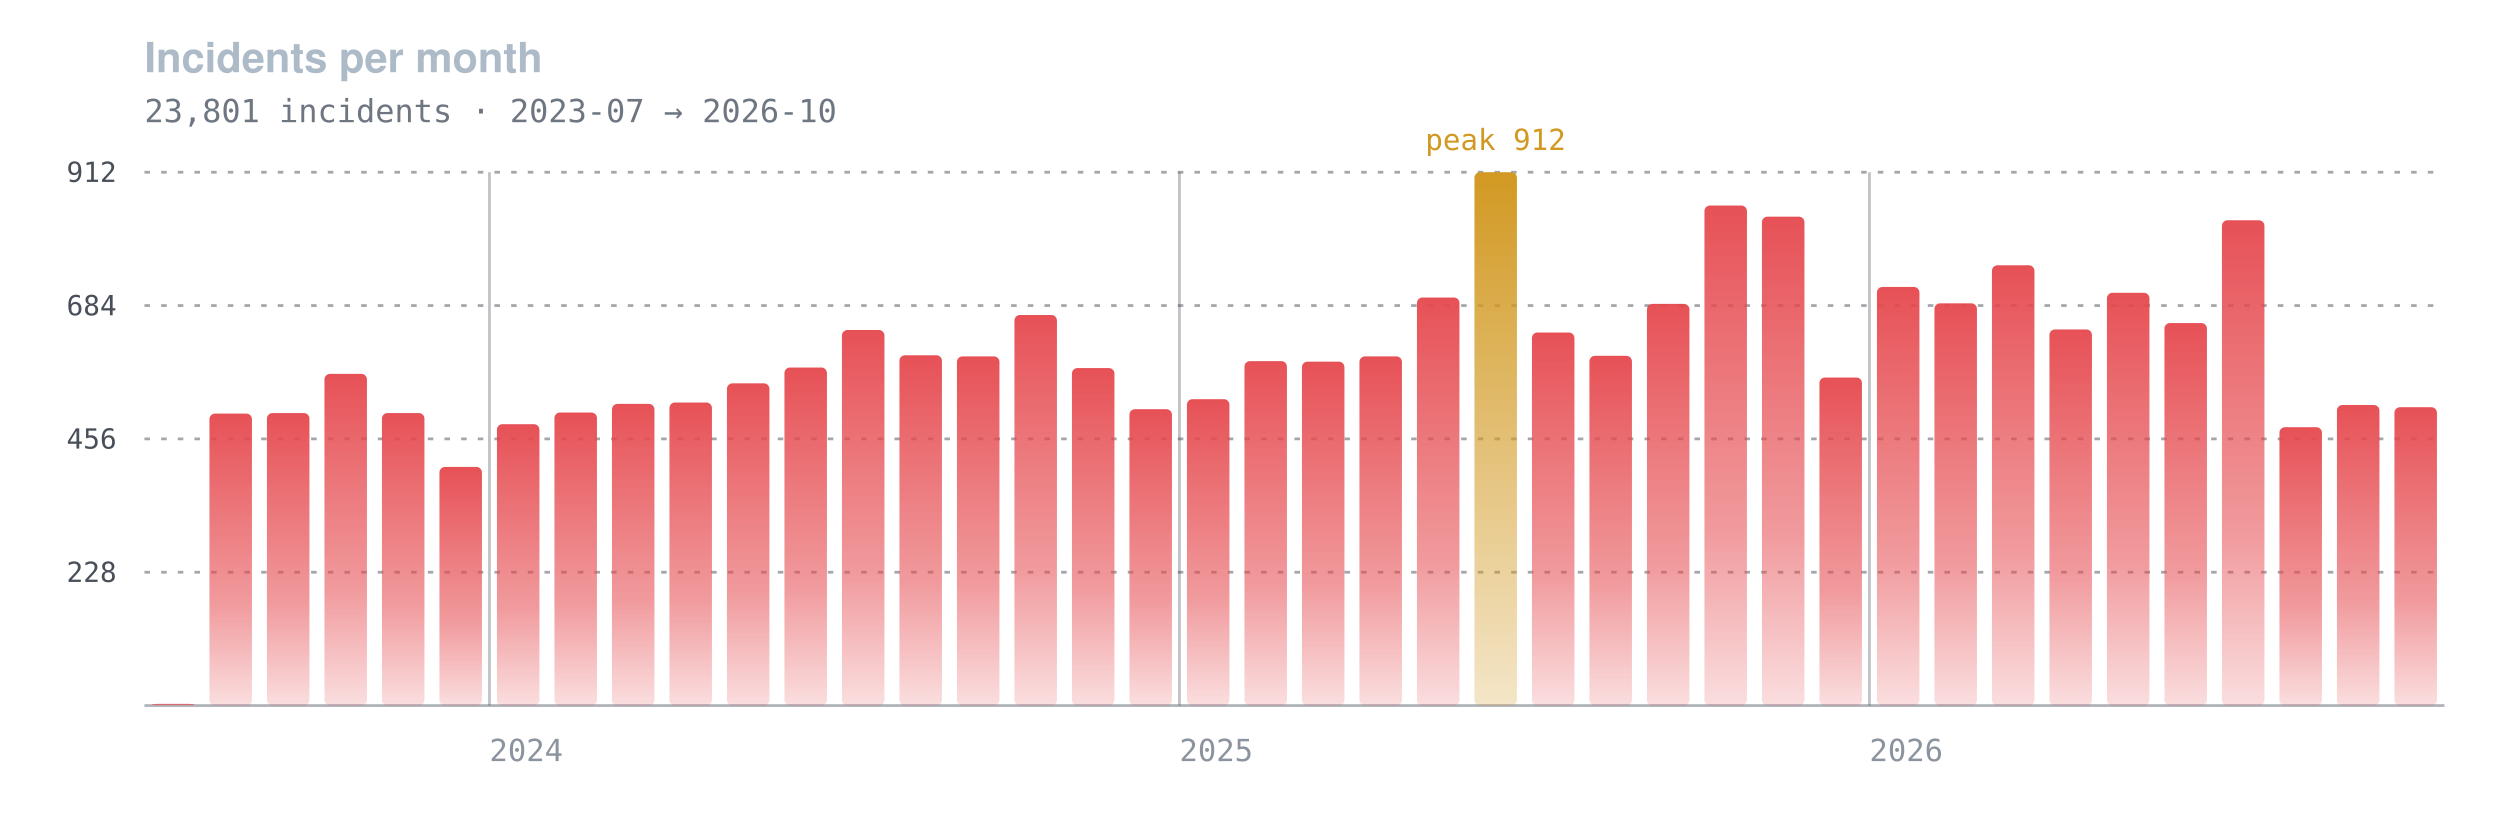
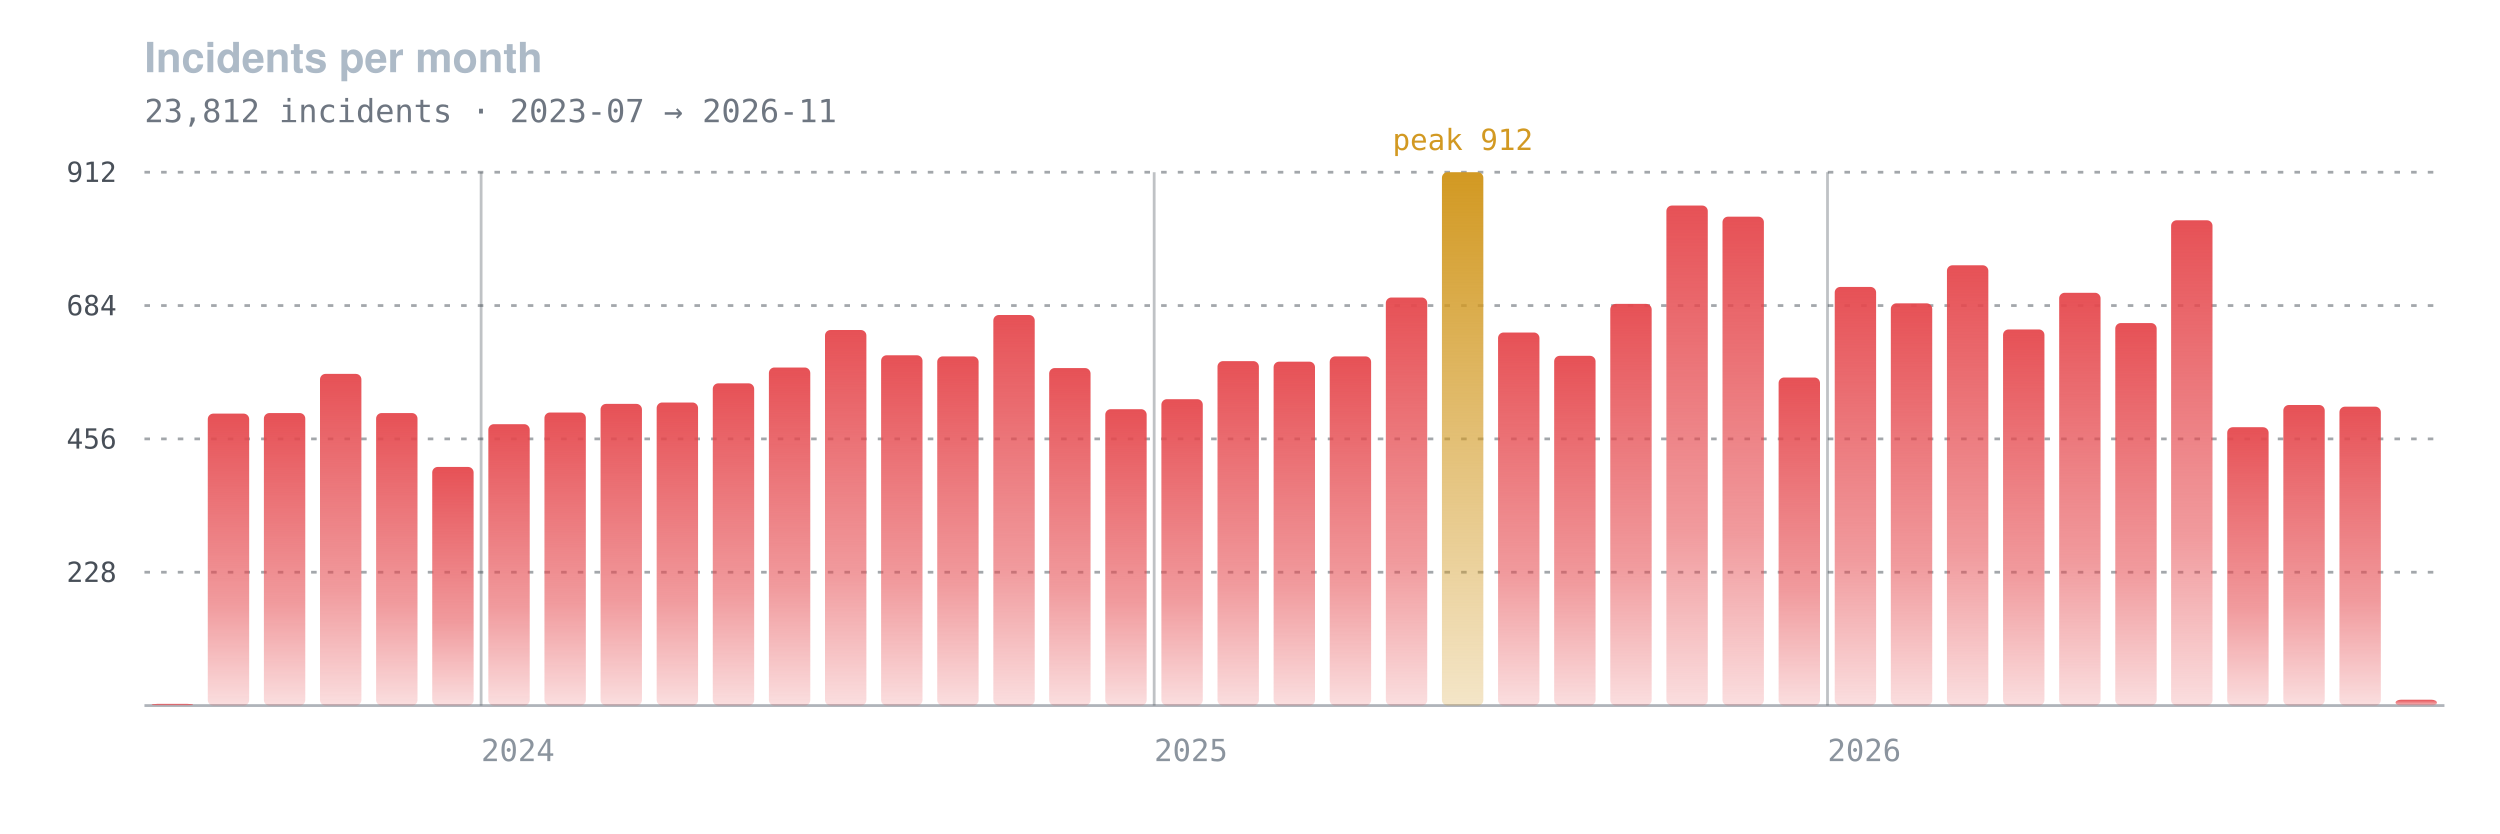
<svg xmlns="http://www.w3.org/2000/svg" viewBox="0 0 900 300" width="900" height="300" role="img">
  <defs>
    <linearGradient id="bg" x1="0" y1="0" x2="0" y2="1">
      <stop offset="0%" stop-color="#e5484d" stop-opacity="0.95" />
      <stop offset="65%" stop-color="#e5484d" stop-opacity="0.55" />
      <stop offset="100%" stop-color="#e5484d" stop-opacity="0.18" />
    </linearGradient>
    <linearGradient id="pk" x1="0" y1="0" x2="0" y2="1">
      <stop offset="0%" stop-color="#d29922" stop-opacity="1" />
      <stop offset="100%" stop-color="#d29922" stop-opacity="0.25" />
    </linearGradient>
  </defs>
  <text x="52" y="26" fill="#adbac7" font-size="15" font-family="-apple-system,BlinkMacSystemFont,Segoe UI,Helvetica,Arial,sans-serif" font-weight="600">Incidents per month</text>
-   <text x="52" y="44" fill="#6e7681" font-size="11.5" font-family="ui-monospace,SFMono-Regular,Menlo,Consolas,monospace">23,801 incidents · 2023-07 → 2026-10</text>
+   <text x="52" y="44" fill="#6e7681" font-size="11.5" font-family="ui-monospace,SFMono-Regular,Menlo,Consolas,monospace">23,812 incidents · 2023-07 → 2026-11</text>
  <line x1="52" y1="206.0" x2="880" y2="206.0" stroke="#484f58" stroke-width="1" stroke-dasharray="2 4" opacity="0.5" />
  <text x="42" y="209.5" fill="#484f58" font-size="10" font-family="ui-monospace,SFMono-Regular,Menlo,Consolas,monospace" text-anchor="end">228</text>
  <line x1="52" y1="158.0" x2="880" y2="158.0" stroke="#484f58" stroke-width="1" stroke-dasharray="2 4" opacity="0.5" />
  <text x="42" y="161.5" fill="#484f58" font-size="10" font-family="ui-monospace,SFMono-Regular,Menlo,Consolas,monospace" text-anchor="end">456</text>
  <line x1="52" y1="110.0" x2="880" y2="110.0" stroke="#484f58" stroke-width="1" stroke-dasharray="2 4" opacity="0.5" />
  <text x="42" y="113.5" fill="#484f58" font-size="10" font-family="ui-monospace,SFMono-Regular,Menlo,Consolas,monospace" text-anchor="end">684</text>
  <line x1="52" y1="62.0" x2="880" y2="62.0" stroke="#484f58" stroke-width="1" stroke-dasharray="2 4" opacity="0.5" />
  <text x="42" y="65.5" fill="#484f58" font-size="10" font-family="ui-monospace,SFMono-Regular,Menlo,Consolas,monospace" text-anchor="end">912</text>
  <line x1="52" y1="254" x2="880" y2="254" stroke="#6e7681" stroke-width="1" opacity="0.55" />
-   <rect x="54.7" y="253.4" width="15.3" height="0.6" rx="2" fill="url(#bg)" />
-   <rect x="75.4" y="148.9" width="15.3" height="105.1" rx="2" fill="url(#bg)" />
-   <rect x="96.1" y="148.7" width="15.3" height="105.3" rx="2" fill="url(#bg)" />
-   <rect x="116.8" y="134.6" width="15.3" height="119.4" rx="2" fill="url(#bg)" />
-   <rect x="137.5" y="148.7" width="15.3" height="105.3" rx="2" fill="url(#bg)" />
-   <rect x="158.2" y="168.1" width="15.3" height="85.9" rx="2" fill="url(#bg)" />
-   <rect x="178.9" y="152.7" width="15.3" height="101.3" rx="2" fill="url(#bg)" />
-   <line x1="176.2" y1="62" x2="176.2" y2="254" stroke="#484f58" stroke-width="1" opacity="0.35" />
-   <text x="176.2" y="274" fill="#8b949e" font-size="11" font-family="ui-monospace,SFMono-Regular,Menlo,Consolas,monospace">2024</text>
-   <rect x="199.6" y="148.5" width="15.3" height="105.5" rx="2" fill="url(#bg)" />
-   <rect x="220.3" y="145.4" width="15.3" height="108.6" rx="2" fill="url(#bg)" />
-   <rect x="241.0" y="144.9" width="15.3" height="109.1" rx="2" fill="url(#bg)" />
-   <rect x="261.7" y="138.0" width="15.3" height="116.0" rx="2" fill="url(#bg)" />
-   <rect x="282.4" y="132.3" width="15.3" height="121.7" rx="2" fill="url(#bg)" />
-   <rect x="303.1" y="118.8" width="15.3" height="135.2" rx="2" fill="url(#bg)" />
-   <rect x="323.8" y="127.9" width="15.3" height="126.1" rx="2" fill="url(#bg)" />
-   <rect x="344.5" y="128.3" width="15.3" height="125.7" rx="2" fill="url(#bg)" />
-   <rect x="365.2" y="113.4" width="15.3" height="140.6" rx="2" fill="url(#bg)" />
-   <rect x="385.9" y="132.5" width="15.3" height="121.5" rx="2" fill="url(#bg)" />
-   <rect x="406.6" y="147.3" width="15.3" height="106.7" rx="2" fill="url(#bg)" />
-   <rect x="427.3" y="143.7" width="15.3" height="110.3" rx="2" fill="url(#bg)" />
-   <line x1="424.6" y1="62" x2="424.6" y2="254" stroke="#484f58" stroke-width="1" opacity="0.35" />
-   <text x="424.6" y="274" fill="#8b949e" font-size="11" font-family="ui-monospace,SFMono-Regular,Menlo,Consolas,monospace">2025</text>
-   <rect x="448.0" y="130.0" width="15.3" height="124.0" rx="2" fill="url(#bg)" />
-   <rect x="468.7" y="130.2" width="15.3" height="123.8" rx="2" fill="url(#bg)" />
-   <rect x="489.4" y="128.3" width="15.3" height="125.7" rx="2" fill="url(#bg)" />
-   <rect x="510.1" y="107.1" width="15.3" height="146.9" rx="2" fill="url(#bg)" />
-   <rect x="530.8" y="62.0" width="15.3" height="192.0" rx="2" fill="url(#pk)" />
-   <rect x="551.5" y="119.7" width="15.3" height="134.3" rx="2" fill="url(#bg)" />
-   <rect x="572.2" y="128.1" width="15.3" height="125.9" rx="2" fill="url(#bg)" />
-   <rect x="592.9" y="109.4" width="15.3" height="144.6" rx="2" fill="url(#bg)" />
-   <rect x="613.6" y="74.0" width="15.3" height="180.0" rx="2" fill="url(#bg)" />
-   <rect x="634.3" y="78.0" width="15.3" height="176.0" rx="2" fill="url(#bg)" />
-   <rect x="655.0" y="135.9" width="15.3" height="118.1" rx="2" fill="url(#bg)" />
-   <rect x="675.7" y="103.3" width="15.3" height="150.7" rx="2" fill="url(#bg)" />
-   <line x1="673.0" y1="62" x2="673.0" y2="254" stroke="#484f58" stroke-width="1" opacity="0.35" />
-   <text x="673.0" y="274" fill="#8b949e" font-size="11" font-family="ui-monospace,SFMono-Regular,Menlo,Consolas,monospace">2026</text>
-   <rect x="696.4" y="109.2" width="15.3" height="144.8" rx="2" fill="url(#bg)" />
-   <rect x="717.1" y="95.5" width="15.3" height="158.5" rx="2" fill="url(#bg)" />
-   <rect x="737.8" y="118.6" width="15.3" height="135.4" rx="2" fill="url(#bg)" />
-   <rect x="758.5" y="105.4" width="15.3" height="148.6" rx="2" fill="url(#bg)" />
-   <rect x="779.2" y="116.3" width="15.3" height="137.7" rx="2" fill="url(#bg)" />
-   <rect x="799.9" y="79.3" width="15.3" height="174.7" rx="2" fill="url(#bg)" />
-   <rect x="820.6" y="153.8" width="15.3" height="100.2" rx="2" fill="url(#bg)" />
-   <rect x="841.3" y="145.8" width="15.3" height="108.2" rx="2" fill="url(#bg)" />
-   <rect x="862.0" y="146.6" width="15.3" height="107.4" rx="2" fill="url(#bg)" />
-   <text x="538.4" y="54.0" fill="#d29922" font-size="10.5" font-family="ui-monospace,SFMono-Regular,Menlo,Consolas,monospace" text-anchor="middle">peak 912</text>
+   <rect x="54.6" y="253.4" width="14.9" height="0.6" rx="2" fill="url(#bg)" />
+   <rect x="74.8" y="148.9" width="14.9" height="105.1" rx="2" fill="url(#bg)" />
+   <rect x="95.0" y="148.7" width="14.9" height="105.3" rx="2" fill="url(#bg)" />
+   <rect x="115.2" y="134.6" width="14.9" height="119.4" rx="2" fill="url(#bg)" />
+   <rect x="135.4" y="148.7" width="14.9" height="105.3" rx="2" fill="url(#bg)" />
+   <rect x="155.6" y="168.1" width="14.9" height="85.9" rx="2" fill="url(#bg)" />
+   <rect x="175.8" y="152.7" width="14.9" height="101.3" rx="2" fill="url(#bg)" />
+   <line x1="173.2" y1="62" x2="173.2" y2="254" stroke="#484f58" stroke-width="1" opacity="0.35" />
+   <text x="173.2" y="274" fill="#8b949e" font-size="11" font-family="ui-monospace,SFMono-Regular,Menlo,Consolas,monospace">2024</text>
+   <rect x="196.0" y="148.5" width="14.9" height="105.5" rx="2" fill="url(#bg)" />
+   <rect x="216.2" y="145.4" width="14.9" height="108.6" rx="2" fill="url(#bg)" />
+   <rect x="236.4" y="144.9" width="14.9" height="109.1" rx="2" fill="url(#bg)" />
+   <rect x="256.6" y="138.0" width="14.9" height="116.0" rx="2" fill="url(#bg)" />
+   <rect x="276.8" y="132.3" width="14.9" height="121.7" rx="2" fill="url(#bg)" />
+   <rect x="297.0" y="118.8" width="14.9" height="135.2" rx="2" fill="url(#bg)" />
+   <rect x="317.2" y="127.9" width="14.9" height="126.1" rx="2" fill="url(#bg)" />
+   <rect x="337.4" y="128.3" width="14.9" height="125.7" rx="2" fill="url(#bg)" />
+   <rect x="357.6" y="113.4" width="14.9" height="140.6" rx="2" fill="url(#bg)" />
+   <rect x="377.7" y="132.5" width="14.9" height="121.5" rx="2" fill="url(#bg)" />
+   <rect x="397.9" y="147.3" width="14.9" height="106.7" rx="2" fill="url(#bg)" />
+   <rect x="418.1" y="143.7" width="14.9" height="110.3" rx="2" fill="url(#bg)" />
+   <line x1="415.5" y1="62" x2="415.5" y2="254" stroke="#484f58" stroke-width="1" opacity="0.35" />
+   <text x="415.5" y="274" fill="#8b949e" font-size="11" font-family="ui-monospace,SFMono-Regular,Menlo,Consolas,monospace">2025</text>
+   <rect x="438.3" y="130.0" width="14.9" height="124.0" rx="2" fill="url(#bg)" />
+   <rect x="458.5" y="130.2" width="14.9" height="123.8" rx="2" fill="url(#bg)" />
+   <rect x="478.7" y="128.3" width="14.9" height="125.7" rx="2" fill="url(#bg)" />
+   <rect x="498.9" y="107.1" width="14.9" height="146.9" rx="2" fill="url(#bg)" />
+   <rect x="519.1" y="62.0" width="14.9" height="192.0" rx="2" fill="url(#pk)" />
+   <rect x="539.3" y="119.7" width="14.9" height="134.3" rx="2" fill="url(#bg)" />
+   <rect x="559.5" y="128.1" width="14.9" height="125.9" rx="2" fill="url(#bg)" />
+   <rect x="579.7" y="109.4" width="14.9" height="144.6" rx="2" fill="url(#bg)" />
+   <rect x="599.9" y="74.0" width="14.9" height="180.0" rx="2" fill="url(#bg)" />
+   <rect x="620.1" y="78.0" width="14.9" height="176.0" rx="2" fill="url(#bg)" />
+   <rect x="640.3" y="135.9" width="14.9" height="118.1" rx="2" fill="url(#bg)" />
+   <rect x="660.5" y="103.3" width="14.9" height="150.7" rx="2" fill="url(#bg)" />
+   <line x1="657.9" y1="62" x2="657.9" y2="254" stroke="#484f58" stroke-width="1" opacity="0.35" />
+   <text x="657.9" y="274" fill="#8b949e" font-size="11" font-family="ui-monospace,SFMono-Regular,Menlo,Consolas,monospace">2026</text>
+   <rect x="680.7" y="109.2" width="14.9" height="144.8" rx="2" fill="url(#bg)" />
+   <rect x="700.9" y="95.5" width="14.9" height="158.5" rx="2" fill="url(#bg)" />
+   <rect x="721.1" y="118.6" width="14.9" height="135.4" rx="2" fill="url(#bg)" />
+   <rect x="741.3" y="105.4" width="14.9" height="148.6" rx="2" fill="url(#bg)" />
+   <rect x="761.5" y="116.3" width="14.9" height="137.7" rx="2" fill="url(#bg)" />
+   <rect x="781.6" y="79.3" width="14.9" height="174.7" rx="2" fill="url(#bg)" />
+   <rect x="801.8" y="153.8" width="14.9" height="100.2" rx="2" fill="url(#bg)" />
+   <rect x="822.0" y="145.8" width="14.9" height="108.2" rx="2" fill="url(#bg)" />
+   <rect x="842.2" y="146.4" width="14.9" height="107.6" rx="2" fill="url(#bg)" />
+   <rect x="862.4" y="251.9" width="14.9" height="2.1" rx="2" fill="url(#bg)" />
+   <text x="526.6" y="54.0" fill="#d29922" font-size="10.5" font-family="ui-monospace,SFMono-Regular,Menlo,Consolas,monospace" text-anchor="middle">peak 912</text>
</svg>
